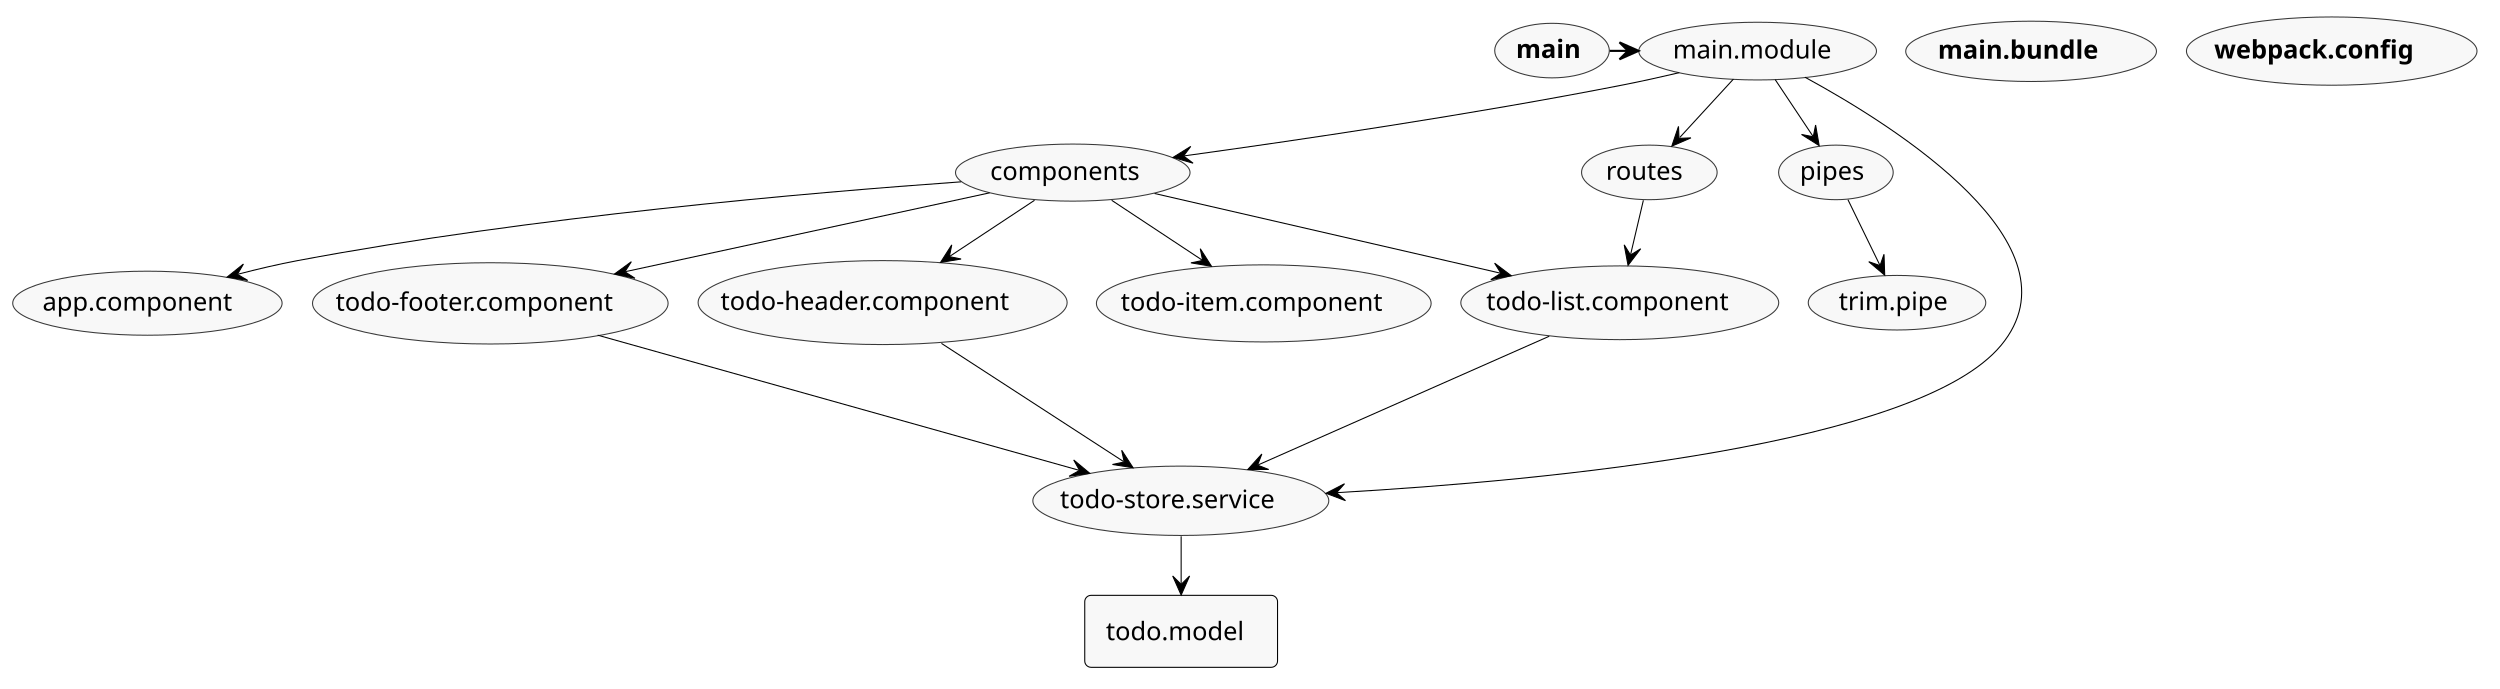
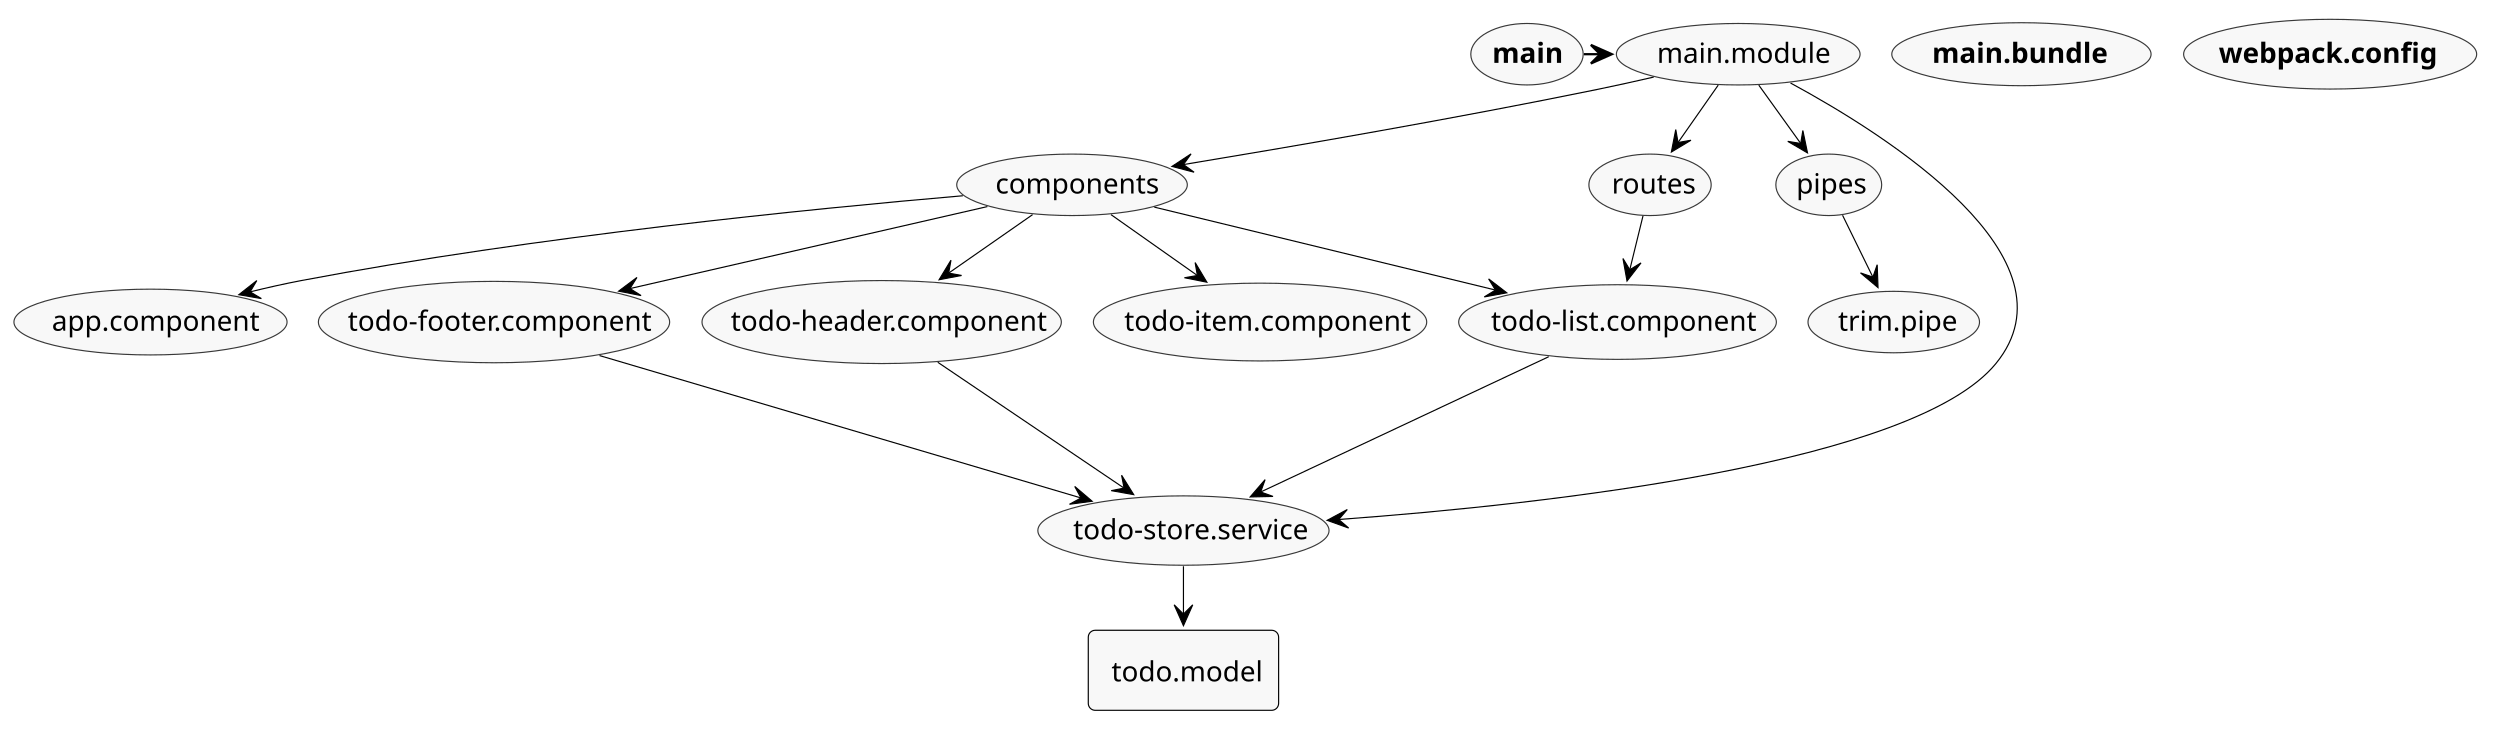
- <svg xmlns="http://www.w3.org/2000/svg" contentScriptType="application/ecmascript" contentStyleType="text/css" height="325px" preserveAspectRatio="none" style="width:1180px;height:325px;" version="1.1" viewBox="0 0 1180 325" width="1180px" zoomAndPan="magnify">
+ <svg xmlns="http://www.w3.org/2000/svg" contentScriptType="application/ecmascript" contentStyleType="text/css" height="317px" preserveAspectRatio="none" style="width:1077px;height:317px;" version="1.1" viewBox="0 0 1077 317" width="1077px" zoomAndPan="magnify">
  <defs />
  <g>
-     <ellipse cx="69.579" cy="143.116" fill="#F8F8F8" rx="63.579" ry="15.116" style="stroke: #383838; stroke-width: 0.5;" />
-     <text fill="#000000" font-family="Tahoma" font-size="12" lengthAdjust="spacingAndGlyphs" textLength="99" x="20.079" y="146.6">app.component</text>
-     <ellipse cx="506.35" cy="81.47" fill="#F8F8F8" rx="55.35" ry="13.47" style="stroke: #383838; stroke-width: 0.5;" />
-     <text fill="#000000" font-family="Tahoma" font-size="12" lengthAdjust="spacingAndGlyphs" textLength="78" x="467.35" y="84.954">components</text>
-     <ellipse cx="732.542" cy="23.877" fill="#F8F8F8" rx="27.042" ry="12.877" style="stroke: #383838; stroke-width: 0.5;" />
-     <text fill="#000000" font-family="Tahoma" font-size="12" font-weight="bold" lengthAdjust="spacingAndGlyphs" textLength="34" x="715.542" y="27.362">main</text>
-     <ellipse cx="958.674" cy="24.235" fill="#F8F8F8" rx="59.174" ry="14.235" style="stroke: #383838; stroke-width: 0.5;" />
-     <text fill="#000000" font-family="Tahoma" font-size="12" font-weight="bold" lengthAdjust="spacingAndGlyphs" textLength="88" x="914.674" y="27.719">main.bundle</text>
-     <ellipse cx="829.599" cy="24.12" fill="#F8F8F8" rx="56.099" ry="13.62" style="stroke: #383838; stroke-width: 0.5;" />
-     <text fill="#000000" font-family="Tahoma" font-size="12" lengthAdjust="spacingAndGlyphs" textLength="80" x="789.599" y="27.604">main.module</text>
-     <ellipse cx="866.542" cy="81.377" fill="#F8F8F8" rx="27.042" ry="12.877" style="stroke: #383838; stroke-width: 0.5;" />
-     <text fill="#000000" font-family="Tahoma" font-size="12" lengthAdjust="spacingAndGlyphs" textLength="34" x="849.542" y="84.862">pipes</text>
-     <ellipse cx="778.491" cy="81.377" fill="#F8F8F8" rx="31.991" ry="12.877" style="stroke: #383838; stroke-width: 0.5;" />
-     <text fill="#000000" font-family="Tahoma" font-size="12" lengthAdjust="spacingAndGlyphs" textLength="41" x="757.991" y="84.862">routes</text>
-     <ellipse cx="231.423" cy="143.185" fill="#F8F8F8" rx="83.923" ry="19.185" style="stroke: #383838; stroke-width: 0.5;" />
-     <text fill="#000000" font-family="Tahoma" font-size="12" lengthAdjust="spacingAndGlyphs" textLength="146" x="158.423" y="146.669">todo-footer.component</text>
-     <ellipse cx="416.594" cy="142.819" fill="#F8F8F8" rx="87.094" ry="19.819" style="stroke: #383838; stroke-width: 0.5;" />
-     <text fill="#000000" font-family="Tahoma" font-size="12" lengthAdjust="spacingAndGlyphs" textLength="153" x="340.094" y="146.303">todo-header.component</text>
-     <ellipse cx="596.499" cy="143.2" fill="#F8F8F8" rx="78.999" ry="18.2" style="stroke: #383838; stroke-width: 0.5;" />
-     <text fill="#000000" font-family="Tahoma" font-size="12" lengthAdjust="spacingAndGlyphs" textLength="135" x="528.999" y="146.684">todo-item.component</text>
-     <ellipse cx="764.532" cy="142.906" fill="#F8F8F8" rx="75.031" ry="17.406" style="stroke: #383838; stroke-width: 0.5;" />
-     <text fill="#000000" font-family="Tahoma" font-size="12" lengthAdjust="spacingAndGlyphs" textLength="126" x="701.532" y="146.391">todo-list.component</text>
-     <ellipse cx="557.347" cy="236.369" fill="#F8F8F8" rx="69.847" ry="16.369" style="stroke: #383838; stroke-width: 0.5;" />
-     <text fill="#000000" font-family="Tahoma" font-size="12" lengthAdjust="spacingAndGlyphs" textLength="114" x="500.347" y="239.854">todo-store.service</text>
-     <rect fill="#F8F8F8" height="33.969" rx="3" ry="3" style="stroke: #000000; stroke-width: 0.5;" width="91" x="512" y="281" />
-     <text fill="#000000" font-family="Tahoma" font-size="12" lengthAdjust="spacingAndGlyphs" textLength="71" x="522" y="302.139">todo.model</text>
-     <ellipse cx="895.391" cy="142.877" fill="#F8F8F8" rx="41.891" ry="12.877" style="stroke: #383838; stroke-width: 0.5;" />
-     <text fill="#000000" font-family="Tahoma" font-size="12" lengthAdjust="spacingAndGlyphs" textLength="55" x="867.891" y="146.362">trim.pipe</text>
-     <ellipse cx="1100.573" cy="24.115" fill="#F8F8F8" rx="68.573" ry="16.115" style="stroke: #383838; stroke-width: 0.5;" />
-     <text fill="#000000" font-family="Tahoma" font-size="12" font-weight="bold" lengthAdjust="spacingAndGlyphs" textLength="111" x="1045.073" y="27.599">webpack.config</text>
-     <path d="M453.7,85.82 C382.23,90.9 250.92,102.24 140.5,123 C131.29,124.73 121.53,127.03 112.29,129.43 " fill="none" id="components-app.component" style="stroke: #000000; stroke-width: 0.5;" />
-     <polygon fill="#000000" points="107.21,130.77,116.931,132.353,112.046,129.5,114.899,124.616,107.21,130.77" style="stroke: #000000; stroke-width: 0.5;" />
-     <path d="M467.1,91.02 C422.21,100.74 348.22,116.75 295.12,128.23 " fill="none" id="components-todo-footer.component" style="stroke: #000000; stroke-width: 0.5;" />
-     <polygon fill="#000000" points="290.05,129.33,299.692,131.336,294.937,128.273,298,123.517,290.05,129.33" style="stroke: #000000; stroke-width: 0.5;" />
-     <path d="M488.29,94.54 C476.84,102.11 461.76,112.08 448.38,120.92 " fill="none" id="components-todo-header.component" style="stroke: #000000; stroke-width: 0.5;" />
-     <polygon fill="#000000" points="443.92,123.88,453.634,122.254,448.091,121.123,449.223,115.58,443.92,123.88" style="stroke: #000000; stroke-width: 0.5;" />
-     <path d="M524.71,94.54 C537,102.66 553.48,113.56 567.55,122.86 " fill="none" id="components-todo-item.component" style="stroke: #000000; stroke-width: 0.5;" />
-     <polygon fill="#000000" points="571.83,125.69,566.527,117.39,567.659,122.933,562.116,124.064,571.83,125.69" style="stroke: #000000; stroke-width: 0.5;" />
-     <path d="M544.96,91.33 C580.62,99.53 635.15,112.07 682.5,123 C690.75,124.91 699.47,126.92 708.03,128.9 " fill="none" id="components-todo-list.component" style="stroke: #000000; stroke-width: 0.5;" />
-     <polygon fill="#000000" points="713.32,130.13,705.455,124.202,708.449,129.001,703.649,131.995,713.32,130.13" style="stroke: #000000; stroke-width: 0.5;" />
-     <path d="M759.78,24 C762.62,24 765.45,24 768.29,24 " fill="none" id="&lt;b&gt;main&lt;/b&gt;-main.module" style="stroke: #000000; stroke-width: 1.0;" />
-     <polygon fill="#000000" points="773.4,24,764.4,20,768.4,24,764.4,28,773.4,24" style="stroke: #000000; stroke-width: 1.0;" />
-     <path d="M792.63,34.3 C784.08,36.31 774.99,38.33 766.5,40 C694.85,54.09 611.31,66.37 558.66,73.61 " fill="none" id="main.module-components" style="stroke: #000000; stroke-width: 0.5;" />
-     <polygon fill="#000000" points="553.67,74.3,563.134,77.025,558.623,73.613,562.035,69.101,553.67,74.3" style="stroke: #000000; stroke-width: 0.5;" />
-     <path d="M837.9,37.59 C843.15,45.47 849.97,55.7 855.63,64.2 " fill="none" id="main.module-pipes" style="stroke: #000000; stroke-width: 0.5;" />
-     <polygon fill="#000000" points="858.64,68.72,856.968,59.014,855.863,64.562,850.315,63.457,858.64,68.72" style="stroke: #000000; stroke-width: 0.5;" />
-     <path d="M818.18,37.32 C810.72,45.44 800.87,56.15 792.86,64.87 " fill="none" id="main.module-routes" style="stroke: #000000; stroke-width: 0.5;" />
-     <polygon fill="#000000" points="789.09,68.98,798.132,65.076,792.48,65.304,792.251,59.652,789.09,68.98" style="stroke: #000000; stroke-width: 0.5;" />
-     <path d="M851.92,36.44 C895.39,60.06 983.54,115.97 944.5,163 C905.43,210.07 731.83,226.76 630.9,232.54 " fill="none" id="main.module-todo-store.service" style="stroke: #000000; stroke-width: 0.5;" />
-     <polygon fill="#000000" points="625.86,232.83,635.074,236.309,630.852,232.544,634.616,228.322,625.86,232.83" style="stroke: #000000; stroke-width: 0.5;" />
-     <path d="M872.23,94.26 C876.54,103.1 882.51,115.35 887.33,125.23 " fill="none" id="pipes-trim.pipe" style="stroke: #000000; stroke-width: 0.5;" />
-     <polygon fill="#000000" points="889.58,129.86,889.246,120.017,887.395,125.362,882.05,123.512,889.58,129.86" style="stroke: #000000; stroke-width: 0.5;" />
-     <path d="M775.67,94.54 C773.95,101.85 771.7,111.41 769.67,120.03 " fill="none" id="routes-todo-list.component" style="stroke: #000000; stroke-width: 0.5;" />
-     <polygon fill="#000000" points="768.44,125.24,774.412,117.408,769.596,120.375,766.628,115.559,768.44,125.24" style="stroke: #000000; stroke-width: 0.5;" />
-     <path d="M282.08,158.2 C344.09,175.6 448.44,204.89 509.33,221.98 " fill="none" id="todo-footer.component-todo-store.service" style="stroke: #000000; stroke-width: 0.5;" />
-     <polygon fill="#000000" points="514.36,223.39,506.783,217.098,509.548,222.033,504.612,224.798,514.36,223.39" style="stroke: #000000; stroke-width: 0.5;" />
-     <path d="M444.36,162.08 C469.29,178.26 505.62,201.83 530.34,217.87 " fill="none" id="todo-header.component-todo-store.service" style="stroke: #000000; stroke-width: 0.5;" />
-     <polygon fill="#000000" points="534.81,220.78,529.435,212.527,530.615,218.06,525.082,219.239,534.81,220.78" style="stroke: #000000; stroke-width: 0.5;" />
-     <path d="M731.24,158.7 C693.57,175.35 632.4,202.39 593.6,219.54 " fill="none" id="todo-list.component-todo-store.service" style="stroke: #000000; stroke-width: 0.5;" />
-     <polygon fill="#000000" points="588.98,221.59,598.829,221.596,593.55,219.562,595.584,214.283,588.98,221.59" style="stroke: #000000; stroke-width: 0.5;" />
-     <path d="M557.5,253.13 C557.5,260.07 557.5,268.34 557.5,275.82 " fill="none" id="todo-store.service-_todo_model" style="stroke: #000000; stroke-width: 0.5;" />
-     <polygon fill="#000000" points="557.5,280.85,561.5,271.85,557.5,275.85,553.5,271.85,557.5,280.85" style="stroke: #000000; stroke-width: 0.5;" />
+     <ellipse cx="64.834" cy="138.737" fill="#F8F8F8" rx="58.834" ry="14.167" style="stroke: #383838; stroke-width: 0.5;" />
+     <text fill="#000000" font-family="Tahoma" font-size="12" lengthAdjust="spacingAndGlyphs" textLength="85" x="22.334" y="142.479">app.component</text>
+     <ellipse cx="461.829" cy="79.622" fill="#F8F8F8" rx="49.669" ry="13.242" style="stroke: #383838; stroke-width: 0.5;" />
+     <text fill="#000000" font-family="Tahoma" font-size="12" lengthAdjust="spacingAndGlyphs" textLength="66" x="428.829" y="83.364">components</text>
+     <ellipse cx="657.833" cy="23.352" fill="#F8F8F8" rx="24.213" ry="13.242" style="stroke: #383838; stroke-width: 0.5;" />
+     <text fill="#000000" font-family="Tahoma" font-size="12" font-weight="bold" lengthAdjust="spacingAndGlyphs" textLength="30" x="642.833" y="27.094">main</text>
+     <ellipse cx="870.833" cy="23.351" fill="#F8F8F8" rx="55.853" ry="13.571" style="stroke: #383838; stroke-width: 0.5;" />
+     <text fill="#000000" font-family="Tahoma" font-size="12" font-weight="bold" lengthAdjust="spacingAndGlyphs" textLength="77" x="832.333" y="27.093">main.bundle</text>
+     <ellipse cx="748.827" cy="23.352" fill="#F8F8F8" rx="52.498" ry="13.242" style="stroke: #383838; stroke-width: 0.5;" />
+     <text fill="#000000" font-family="Tahoma" font-size="12" lengthAdjust="spacingAndGlyphs" textLength="70" x="713.827" y="27.094">main.module</text>
+     <ellipse cx="787.829" cy="79.622" fill="#F8F8F8" rx="22.799" ry="13.242" style="stroke: #383838; stroke-width: 0.5;" />
+     <text fill="#000000" font-family="Tahoma" font-size="12" lengthAdjust="spacingAndGlyphs" textLength="28" x="773.829" y="83.364">pipes</text>
+     <ellipse cx="710.835" cy="79.622" fill="#F8F8F8" rx="26.334" ry="13.242" style="stroke: #383838; stroke-width: 0.5;" />
+     <text fill="#000000" font-family="Tahoma" font-size="12" lengthAdjust="spacingAndGlyphs" textLength="33" x="694.335" y="83.364">routes</text>
+     <ellipse cx="212.825" cy="138.743" fill="#F8F8F8" rx="75.665" ry="17.533" style="stroke: #383838; stroke-width: 0.5;" />
+     <text fill="#000000" font-family="Tahoma" font-size="12" lengthAdjust="spacingAndGlyphs" textLength="126" x="149.825" y="142.485">todo-footer.component</text>
+     <ellipse cx="379.826" cy="138.741" fill="#F8F8F8" rx="77.406" ry="17.881" style="stroke: #383838; stroke-width: 0.5;" />
+     <text fill="#000000" font-family="Tahoma" font-size="12" lengthAdjust="spacingAndGlyphs" textLength="130" x="314.826" y="142.483">todo-header.component</text>
+     <ellipse cx="542.83" cy="138.74" fill="#F8F8F8" rx="71.8" ry="16.76" style="stroke: #383838; stroke-width: 0.5;" />
+     <text fill="#000000" font-family="Tahoma" font-size="12" lengthAdjust="spacingAndGlyphs" textLength="117" x="484.33" y="142.482">todo-item.component</text>
+     <ellipse cx="696.833" cy="138.737" fill="#F8F8F8" rx="68.433" ry="16.087" style="stroke: #383838; stroke-width: 0.5;" />
+     <text fill="#000000" font-family="Tahoma" font-size="12" lengthAdjust="spacingAndGlyphs" textLength="109" x="642.333" y="142.479">todo-list.component</text>
+     <ellipse cx="509.828" cy="228.566" fill="#F8F8F8" rx="62.728" ry="14.946" style="stroke: #383838; stroke-width: 0.5;" />
+     <text fill="#000000" font-family="Tahoma" font-size="12" lengthAdjust="spacingAndGlyphs" textLength="95" x="462.328" y="232.308">todo-store.service</text>
+     <rect fill="#F8F8F8" height="34.484" rx="3" ry="3" style="stroke: #000000; stroke-width: 0.5;" width="82" x="468.83" y="271.52" />
+     <text fill="#000000" font-family="Tahoma" font-size="12" lengthAdjust="spacingAndGlyphs" textLength="62" x="478.83" y="293.526">todo.model</text>
+     <ellipse cx="815.831" cy="138.742" fill="#F8F8F8" rx="36.941" ry="13.242" style="stroke: #383838; stroke-width: 0.5;" />
+     <text fill="#000000" font-family="Tahoma" font-size="12" lengthAdjust="spacingAndGlyphs" textLength="48" x="791.831" y="142.484">trim.pipe</text>
+     <ellipse cx="1003.827" cy="23.345" fill="#F8F8F8" rx="63.127" ry="15.025" style="stroke: #383838; stroke-width: 0.5;" />
+     <text fill="#000000" font-family="Tahoma" font-size="12" font-weight="bold" lengthAdjust="spacingAndGlyphs" textLength="96" x="955.827" y="27.087">webpack.config</text>
+     <path d="M414.8,84.33 C350.18,89.88 230.52,101.77 129.83,120.86 C122.59,122.24 114.95,123.96 107.56,125.78 " fill="none" id="components-app.component" style="stroke: #000000; stroke-width: 0.5;" />
+     <polygon fill="#000000" points="102.89,126.96,112.597,128.624,107.737,125.731,110.63,120.87,102.89,126.96" style="stroke: #000000; stroke-width: 0.5;" />
+     <path d="M425.36,88.99 C384.9,98.27 319.03,113.38 271.34,124.32 " fill="none" id="components-todo-footer.component" style="stroke: #000000; stroke-width: 0.5;" />
+     <polygon fill="#000000" points="266.51,125.43,276.175,127.323,271.384,124.315,274.392,119.524,266.51,125.43" style="stroke: #000000; stroke-width: 0.5;" />
+     <path d="M444.84,92.46 C434.34,99.78 420.58,109.36 408.43,117.82 " fill="none" id="components-todo-header.component" style="stroke: #000000; stroke-width: 0.5;" />
+     <polygon fill="#000000" points="404.57,120.51,414.244,118.662,408.677,117.658,409.681,112.091,404.57,120.51" style="stroke: #000000; stroke-width: 0.5;" />
+     <path d="M478.62,92.46 C489.4,100.06 503.65,110.11 515.99,118.81 " fill="none" id="components-todo-item.component" style="stroke: #000000; stroke-width: 0.5;" />
+     <polygon fill="#000000" points="519.91,121.57,514.866,113.111,515.826,118.686,510.251,119.645,519.91,121.57" style="stroke: #000000; stroke-width: 0.5;" />
+     <path d="M497.27,89.23 C536.34,98.73 599.57,114.1 644.38,124.99 " fill="none" id="components-todo-list.component" style="stroke: #000000; stroke-width: 0.5;" />
+     <polygon fill="#000000" points="649.11,126.14,641.299,120.141,644.249,124.968,639.423,127.918,649.11,126.14" style="stroke: #000000; stroke-width: 0.5;" />
+     <path d="M682.36,23.35 C684.75,23.35 687.14,23.35 689.53,23.35 " fill="none" id="&lt;b&gt;main&lt;/b&gt;-main.module" style="stroke: #000000; stroke-width: 1.0;" />
+     <polygon fill="#000000" points="694.35,23.35,685.35,19.35,689.35,23.35,685.35,27.35,694.35,23.35" style="stroke: #000000; stroke-width: 1.0;" />
+     <path d="M712.42,33.2 C704.65,34.99 696.48,36.81 688.83,38.38 C627.24,51.03 555.75,63.31 509.71,70.91 " fill="none" id="main.module-components" style="stroke: #000000; stroke-width: 0.5;" />
+     <polygon fill="#000000" points="504.88,71.7,514.41,74.184,509.813,70.887,513.11,66.29,504.88,71.7" style="stroke: #000000; stroke-width: 0.5;" />
+     <path d="M757.68,36.67 C763.12,44.23 770.15,54.01 776.05,62.22 " fill="none" id="main.module-pipes" style="stroke: #000000; stroke-width: 0.5;" />
+     <polygon fill="#000000" points="778.67,65.87,776.668,56.227,775.753,61.809,770.171,60.894,778.67,65.87" style="stroke: #000000; stroke-width: 0.5;" />
+     <path d="M740.21,36.67 C735.09,43.98 728.51,53.38 722.88,61.42 " fill="none" id="main.module-routes" style="stroke: #000000; stroke-width: 0.5;" />
+     <polygon fill="#000000" points="720.03,65.49,728.469,60.413,722.898,61.395,721.917,55.824,720.03,65.49" style="stroke: #000000; stroke-width: 0.5;" />
+     <path d="M771.36,35.77 C813.49,58.58 896.74,111.48 859.83,156.62 C824.77,199.51 668.09,217.1 576.69,223.8 " fill="none" id="main.module-todo-store.service" style="stroke: #000000; stroke-width: 0.5;" />
+     <polygon fill="#000000" points="571.73,224.16,581.002,227.482,576.716,223.79,580.409,219.504,571.73,224.16" style="stroke: #000000; stroke-width: 0.5;" />
+     <path d="M793.77,92.73 C797.58,100.5 802.6,110.74 806.88,119.48 " fill="none" id="pipes-trim.pipe" style="stroke: #000000; stroke-width: 0.5;" />
+     <polygon fill="#000000" points="809.05,123.89,808.691,114.048,806.854,119.398,801.504,117.561,809.05,123.89" style="stroke: #000000; stroke-width: 0.5;" />
+     <path d="M707.8,93.01 C706.1,99.92 703.95,108.7 702,116.65 " fill="none" id="routes-todo-list.component" style="stroke: #000000; stroke-width: 0.5;" />
+     <polygon fill="#000000" points="700.92,121.05,706.946,113.26,702.109,116.193,699.175,111.357,700.92,121.05" style="stroke: #000000; stroke-width: 0.5;" />
+     <path d="M258.27,153.18 C314.71,169.87 410.35,198.15 466.03,214.62 " fill="none" id="todo-footer.component-todo-store.service" style="stroke: #000000; stroke-width: 0.5;" />
+     <polygon fill="#000000" points="470.5,215.94,462.998,209.559,465.704,214.527,460.736,217.233,470.5,215.94" style="stroke: #000000; stroke-width: 0.5;" />
+     <path d="M403.98,156.06 C426.82,171.49 460.98,194.56 484.27,210.3 " fill="none" id="todo-header.component-todo-store.service" style="stroke: #000000; stroke-width: 0.5;" />
+     <polygon fill="#000000" points="488.4,213.09,483.183,204.736,484.257,210.29,478.704,211.364,488.4,213.09" style="stroke: #000000; stroke-width: 0.5;" />
+     <path d="M667.2,153.66 C633.28,169.59 577.88,195.61 542.67,212.15 " fill="none" id="todo-list.component-todo-store.service" style="stroke: #000000; stroke-width: 0.5;" />
+     <polygon fill="#000000" points="538.57,214.08,548.416,213.86,543.092,211.948,545.005,206.624,538.57,214.08" style="stroke: #000000; stroke-width: 0.5;" />
+     <path d="M509.83,243.95 C509.83,250.24 509.83,257.77 509.83,264.8 " fill="none" id="todo-store.service-_todo_model" style="stroke: #000000; stroke-width: 0.5;" />
+     <polygon fill="#000000" points="509.83,269.55,513.83,260.55,509.83,264.55,505.83,260.55,509.83,269.55" style="stroke: #000000; stroke-width: 0.5;" />
  </g>
</svg>
